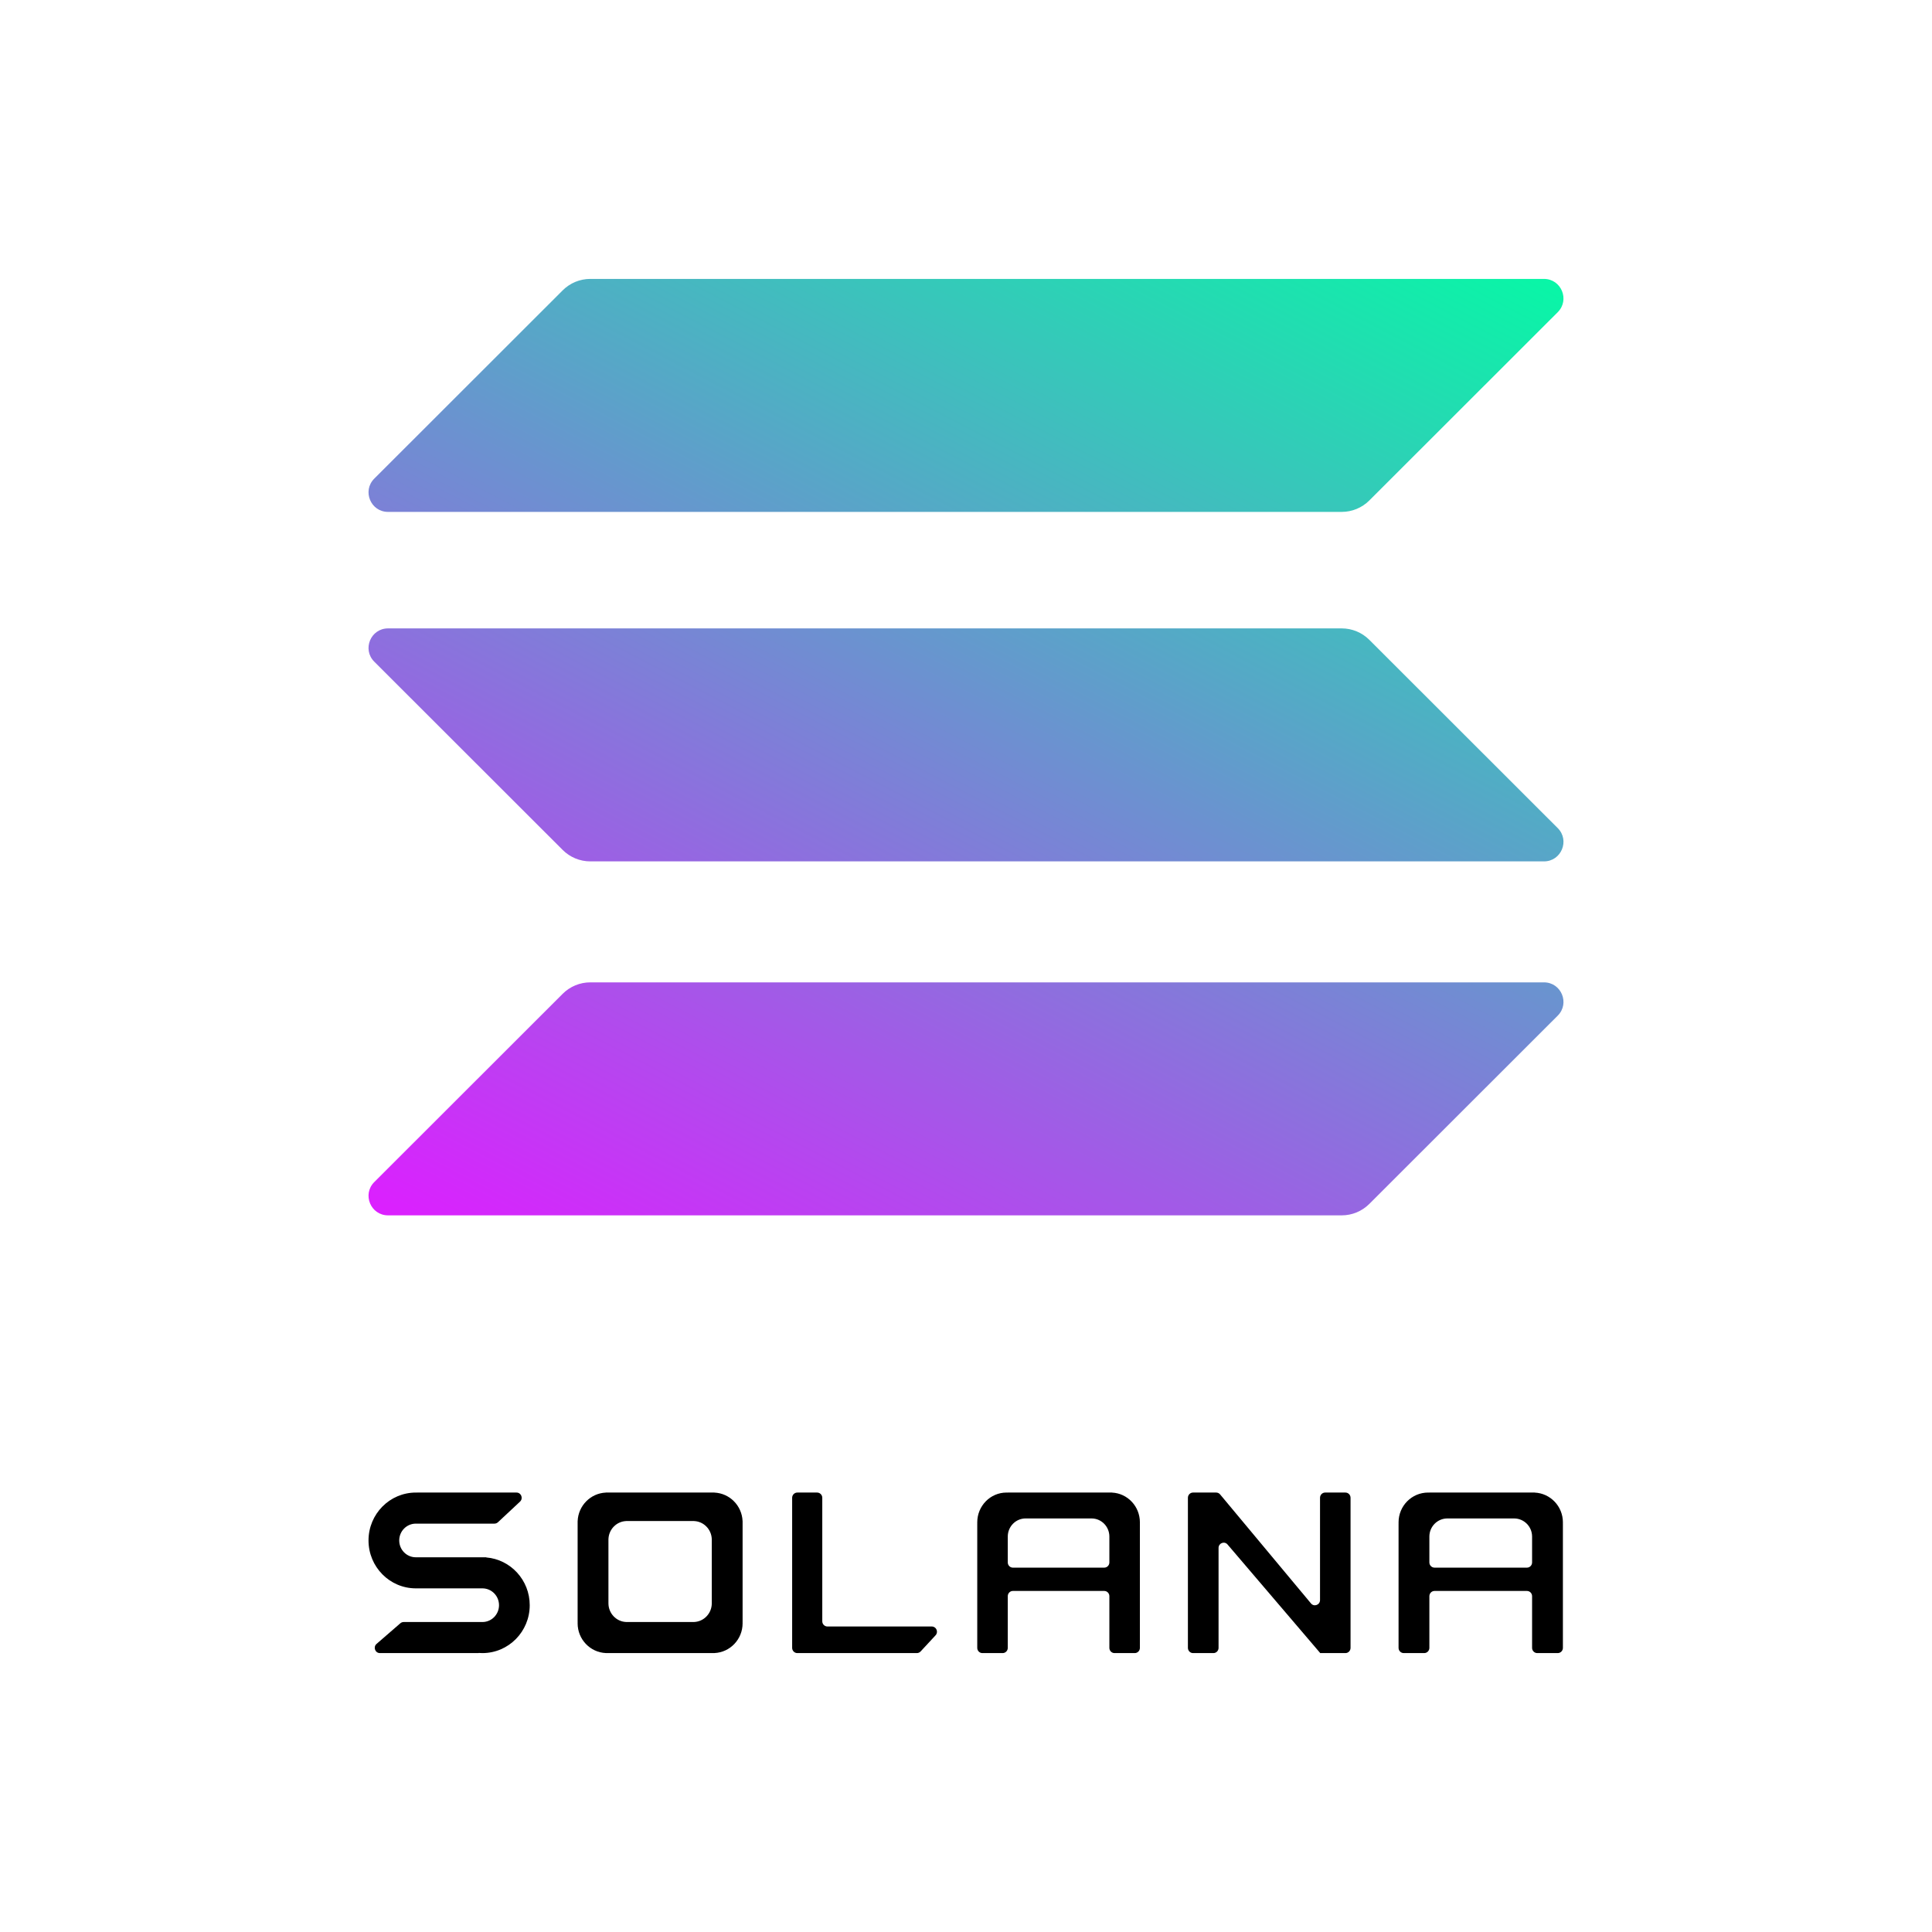
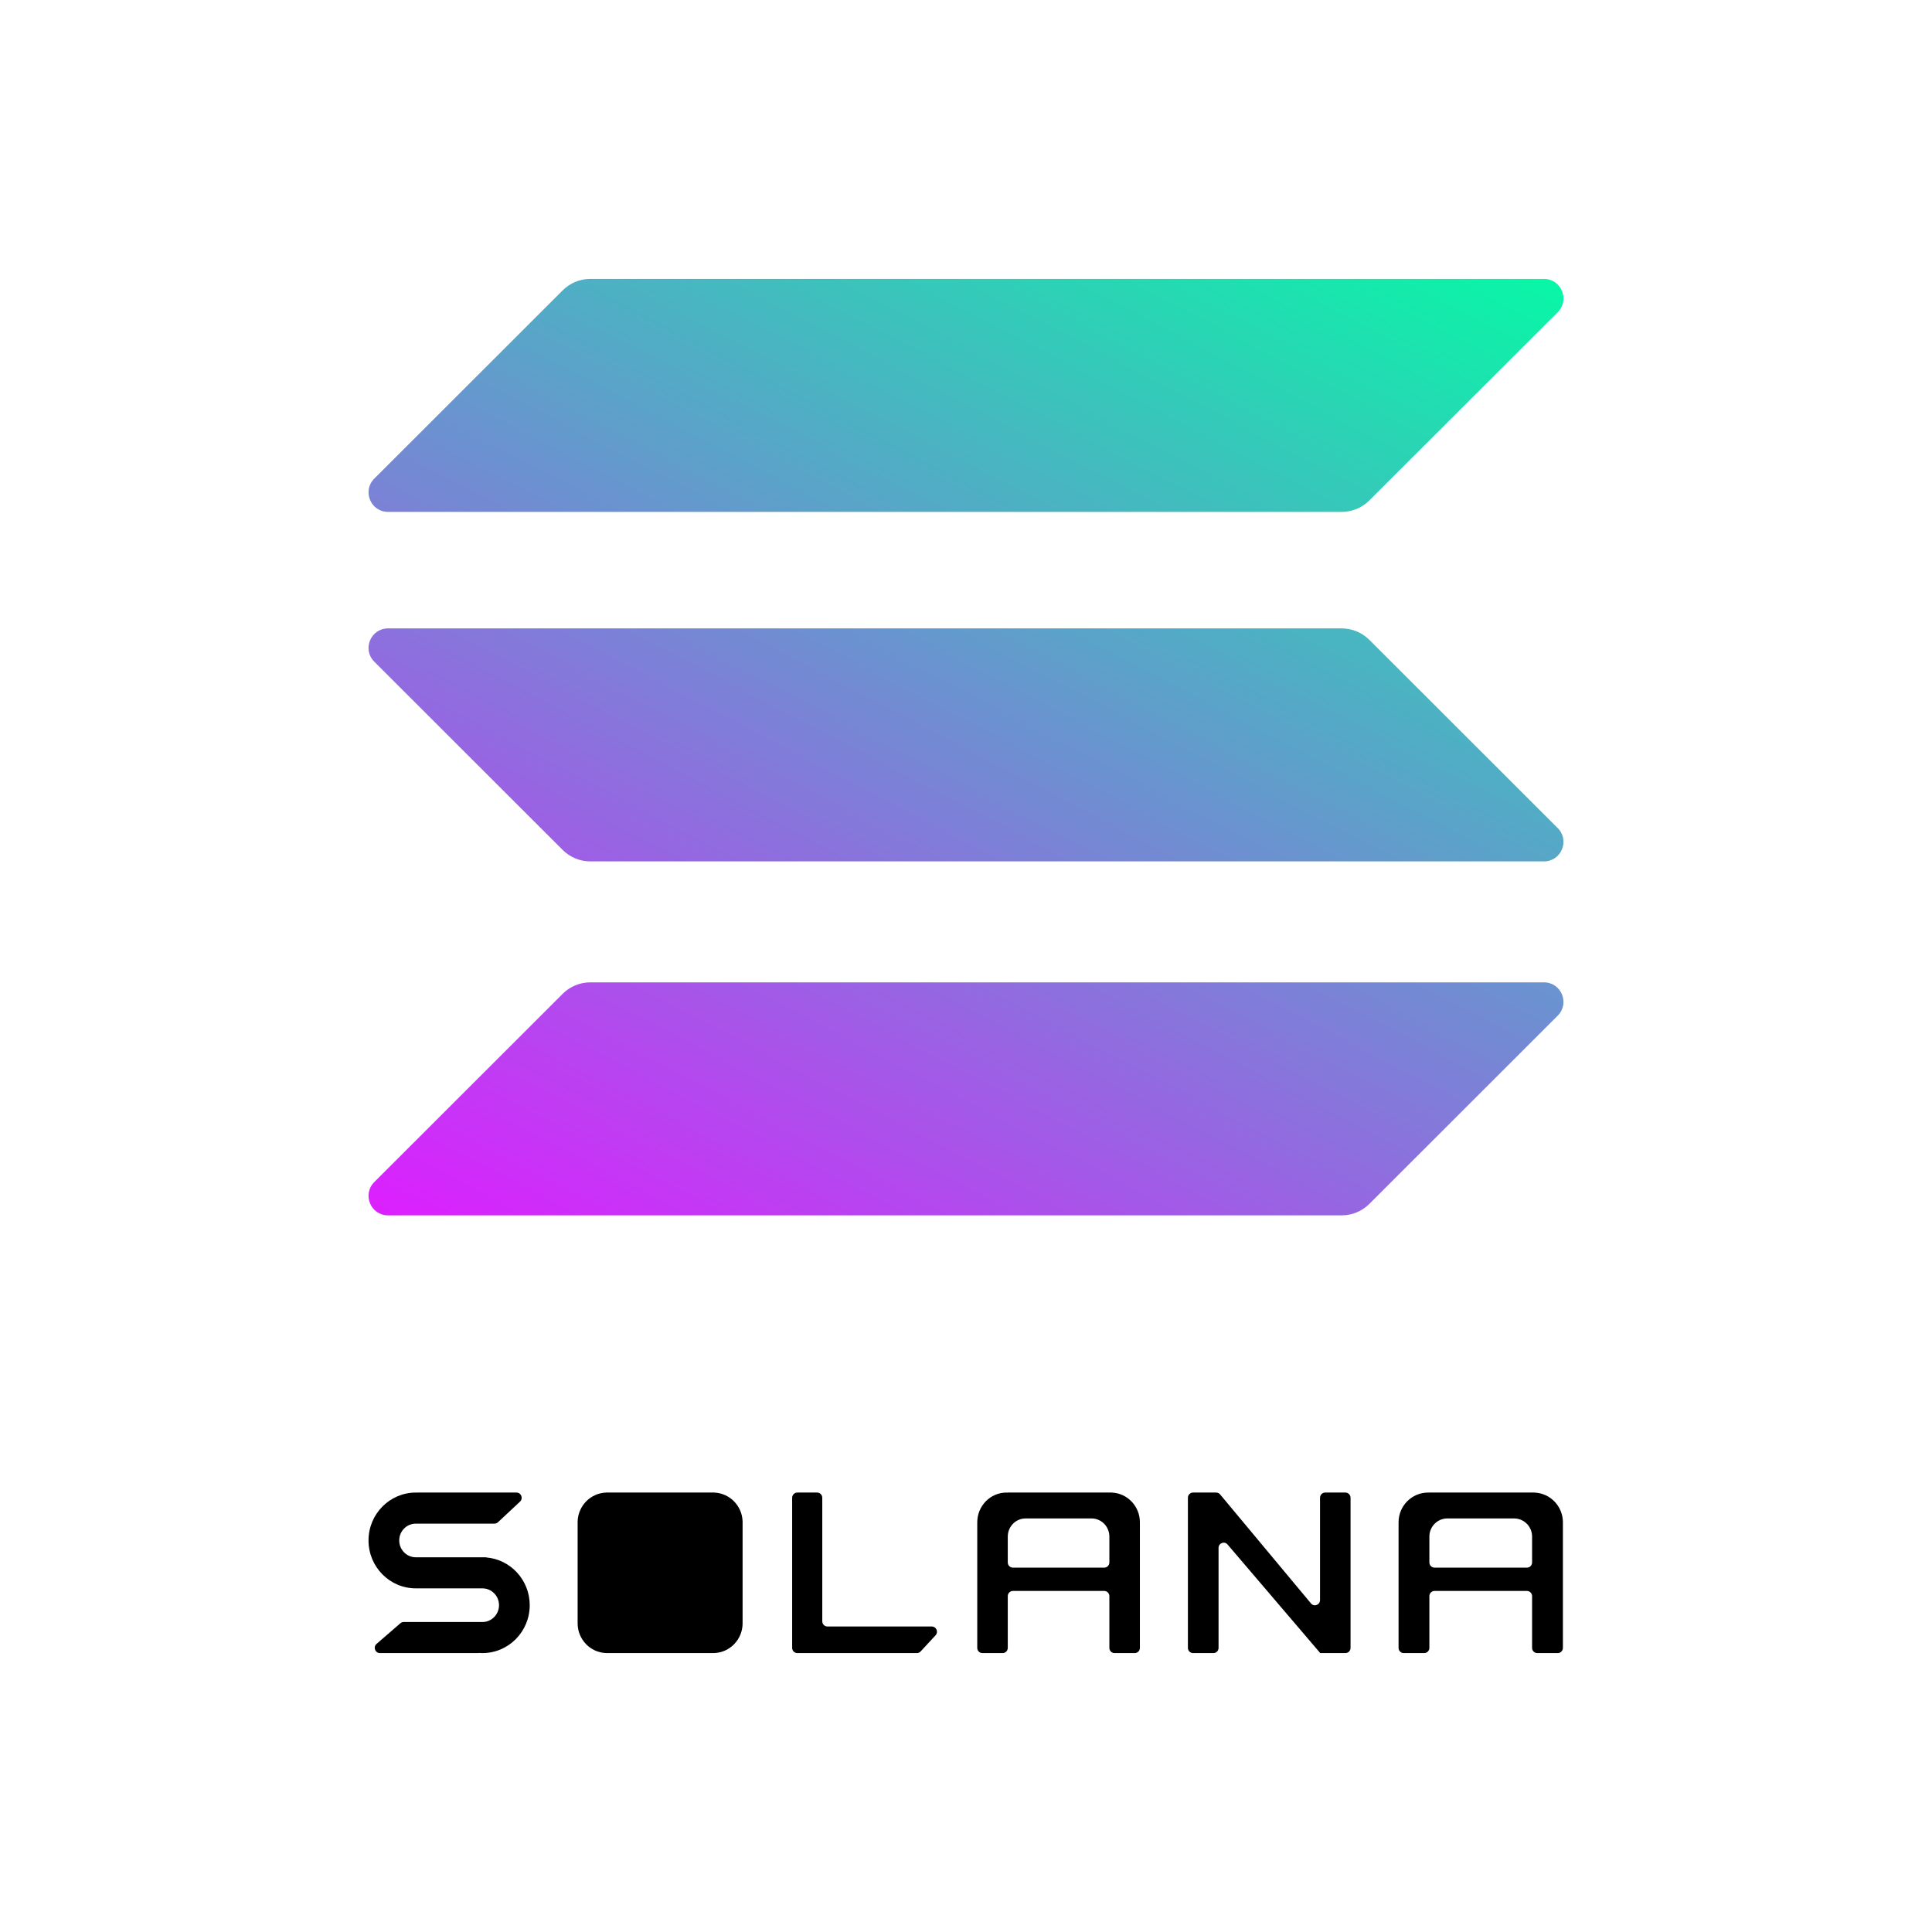
<svg xmlns="http://www.w3.org/2000/svg" width="643" height="643" viewBox="0 0 643 643" fill="none">
  <path d="M187.281 330.743C189.714 328.311 193.014 326.946 196.454 326.946H513.851C519.633 326.946 522.527 333.937 518.437 338.024L455.72 400.691C453.287 403.123 449.987 404.489 446.547 404.489H129.15C123.368 404.489 120.474 397.497 124.564 393.41L187.281 330.743Z" fill="url(#paint0_linear)" />
  <path d="M187.281 96.623C189.714 94.191 193.014 92.825 196.454 92.825H513.851C519.633 92.825 522.527 99.817 518.437 103.904L455.72 166.571C453.287 169.002 449.987 170.368 446.547 170.368H129.15C123.368 170.368 120.474 163.377 124.564 159.29L187.281 96.623Z" fill="url(#paint1_linear)" />
  <path d="M455.72 212.937C453.287 210.506 449.987 209.14 446.547 209.14H129.15C123.368 209.14 120.474 216.132 124.564 220.218L187.281 282.886C189.714 285.317 193.014 286.683 196.454 286.683H513.851C519.633 286.683 522.527 279.691 518.437 275.604L455.72 212.937Z" fill="url(#paint2_linear)" />
  <path d="M138.832 528.631H160.556C163.608 528.631 166.081 531.139 166.081 534.233C166.081 537.326 163.608 539.834 160.556 539.834H134.353C133.944 539.834 133.549 539.982 133.238 540.252L125.326 547.114C124.115 548.164 124.848 550.175 126.442 550.175H159.244C159.257 550.175 159.268 550.164 159.268 550.151C159.268 550.136 159.28 550.125 159.295 550.126C159.707 550.159 160.125 550.175 160.546 550.175C169.247 550.175 176.301 543.038 176.301 534.233C176.301 525.872 169.94 519.014 161.848 518.344C161.834 518.343 161.823 518.331 161.823 518.317C161.823 518.302 161.811 518.29 161.797 518.29H138.393C135.342 518.29 132.868 515.783 132.868 512.689C132.868 509.595 135.342 507.088 138.393 507.088H164.56C164.991 507.088 165.406 506.923 165.722 506.627L173.069 499.765C174.218 498.692 173.469 496.747 171.906 496.747H138.832C138.831 496.747 138.829 496.748 138.829 496.749C138.829 496.751 138.828 496.752 138.826 496.752C138.686 496.748 138.545 496.747 138.403 496.747C129.702 496.747 122.648 503.884 122.648 512.689C122.648 521.494 129.702 528.631 138.403 528.631C138.545 528.631 138.686 528.63 138.826 528.626C138.828 528.626 138.829 528.627 138.829 528.629C138.829 528.63 138.831 528.631 138.832 528.631Z" fill="black" />
  <path d="M265.361 496.747C264.411 496.747 263.641 497.525 263.641 498.486V548.436C263.641 549.397 264.411 550.175 265.361 550.175H305.14C305.615 550.175 306.069 549.976 306.394 549.626L311.373 544.253C312.403 543.142 311.624 541.324 310.119 541.324H275.387C274.437 541.324 273.667 540.545 273.667 539.584V498.486C273.667 497.525 272.897 496.747 271.948 496.747H265.361Z" fill="black" />
-   <path fill-rule="evenodd" clip-rule="evenodd" d="M201.648 496.747C201.645 496.747 201.643 496.749 201.643 496.751C201.643 496.754 201.641 496.756 201.639 496.756C196.554 496.978 192.472 501.094 192.252 506.221C192.252 506.224 192.25 506.226 192.247 506.226C192.246 506.226 192.245 506.227 192.244 506.227C192.243 506.228 192.243 506.229 192.243 506.231V539.83C192.243 539.832 192.245 539.834 192.247 539.834C192.25 539.834 192.252 539.836 192.252 539.839C192.246 539.98 192.243 540.122 192.243 540.265C192.243 545.593 196.411 549.938 201.639 550.166C201.641 550.166 201.643 550.168 201.643 550.171L201.644 550.173L201.645 550.174C201.646 550.175 201.647 550.175 201.648 550.175H237.743C237.745 550.175 237.748 550.173 237.748 550.171L237.748 550.168L237.75 550.166L237.752 550.166C242.979 549.938 247.148 545.593 247.148 540.265C247.148 540.122 247.145 539.98 247.139 539.839C247.139 539.836 247.141 539.834 247.144 539.834C247.146 539.834 247.148 539.832 247.148 539.83V506.231C247.148 506.228 247.146 506.226 247.143 506.226C247.141 506.226 247.139 506.224 247.139 506.221C246.919 501.094 242.836 496.978 237.752 496.756C237.75 496.756 237.748 496.754 237.748 496.751C237.748 496.749 237.745 496.747 237.743 496.747H201.648ZM208.376 506.226L208.374 506.227L208.373 506.229C208.373 506.23 208.372 506.232 208.37 506.232C205.193 506.371 202.641 508.961 202.504 512.186C202.504 512.187 202.502 512.189 202.501 512.189C202.499 512.189 202.498 512.19 202.498 512.192V533.327C202.498 533.328 202.499 533.329 202.501 533.329C202.502 533.329 202.503 533.331 202.503 533.332C202.5 533.421 202.498 533.511 202.498 533.6C202.498 536.952 205.103 539.685 208.37 539.828C208.372 539.828 208.373 539.83 208.373 539.831L208.374 539.833L208.375 539.834L208.376 539.834H231.015L231.016 539.834L231.017 539.833L231.018 539.831C231.018 539.83 231.019 539.828 231.02 539.828C234.288 539.685 236.893 536.952 236.893 533.6C236.893 533.511 236.891 533.421 236.887 533.332L236.887 533.332L236.888 533.331L236.89 533.329C236.892 533.329 236.893 533.328 236.893 533.327V512.192C236.893 512.19 236.892 512.189 236.89 512.189C236.889 512.189 236.887 512.187 236.887 512.186C236.75 508.961 234.198 506.371 231.02 506.232C231.019 506.232 231.018 506.23 231.018 506.229L231.017 506.227L231.016 506.226L231.015 506.226H208.376Z" fill="black" />
-   <path fill-rule="evenodd" clip-rule="evenodd" d="M369.217 548.436C369.217 549.397 369.981 550.175 370.923 550.175H377.669C378.611 550.175 379.375 549.397 379.375 548.436V507.092C379.375 507.09 379.373 507.088 379.37 507.088L379.368 507.087L379.367 507.086C379.366 507.086 379.366 507.084 379.366 507.083C379.372 506.942 379.375 506.8 379.375 506.657C379.375 501.329 375.246 496.984 370.068 496.756C370.066 496.756 370.064 496.754 370.064 496.751C370.064 496.749 370.062 496.747 370.059 496.747H335.407C335.404 496.747 335.402 496.749 335.402 496.751C335.402 496.754 335.4 496.756 335.398 496.756C335.259 496.75 335.119 496.747 334.979 496.747C329.603 496.747 325.245 501.184 325.245 506.657C325.245 506.8 325.248 506.942 325.254 507.083C325.254 507.085 325.252 507.088 325.249 507.088C325.247 507.088 325.245 507.09 325.245 507.092V548.436C325.245 549.397 326.008 550.175 326.95 550.175H333.697C334.639 550.175 335.402 549.397 335.402 548.436V531.233C335.402 530.272 336.166 529.493 337.108 529.493H367.512C368.454 529.493 369.217 530.272 369.217 531.233V548.436ZM335.402 519.998V511.396C335.402 508.065 338.055 505.364 341.328 505.364H363.292C366.565 505.364 369.217 508.065 369.217 511.396V519.998C369.217 520.959 368.454 521.737 367.512 521.737H337.108C336.166 521.737 335.402 520.959 335.402 519.998Z" fill="black" />
-   <path fill-rule="evenodd" clip-rule="evenodd" d="M511.625 550.175C510.674 550.175 509.903 549.397 509.903 548.436V531.233C509.903 530.272 509.132 529.493 508.181 529.493H477.441C476.49 529.493 475.719 530.272 475.719 531.233V548.436C475.719 549.397 474.949 550.175 473.998 550.175H467.186C466.235 550.175 465.464 549.397 465.464 548.436V507.092L465.464 507.091L465.465 507.089C465.466 507.088 465.467 507.088 465.469 507.088C465.471 507.088 465.473 507.085 465.473 507.083C465.467 506.942 465.464 506.8 465.464 506.657C465.464 501.184 469.864 496.747 475.292 496.747C475.434 496.747 475.575 496.75 475.715 496.756C475.717 496.756 475.719 496.754 475.719 496.751C475.719 496.749 475.721 496.747 475.724 496.747L510.753 496.747C510.756 496.747 510.758 496.749 510.758 496.751C510.758 496.754 510.76 496.756 510.762 496.756C515.99 496.984 520.158 501.329 520.158 506.657C520.158 506.8 520.155 506.942 520.149 507.083C520.149 507.085 520.151 507.088 520.154 507.088C520.155 507.088 520.156 507.088 520.157 507.089C520.158 507.09 520.158 507.091 520.158 507.092V548.436C520.158 549.397 519.388 550.175 518.437 550.175H511.625ZM475.719 511.396V519.998C475.719 520.959 476.49 521.737 477.441 521.737H508.181C509.132 521.737 509.903 520.959 509.903 519.998V511.396C509.903 508.065 507.225 505.364 503.921 505.364H481.702C478.398 505.364 475.719 508.065 475.719 511.396Z" fill="black" />
+   <path fillRule="evenodd" clipRule="evenodd" d="M201.648 496.747C201.645 496.747 201.643 496.749 201.643 496.751C201.643 496.754 201.641 496.756 201.639 496.756C196.554 496.978 192.472 501.094 192.252 506.221C192.252 506.224 192.25 506.226 192.247 506.226C192.246 506.226 192.245 506.227 192.244 506.227C192.243 506.228 192.243 506.229 192.243 506.231V539.83C192.243 539.832 192.245 539.834 192.247 539.834C192.25 539.834 192.252 539.836 192.252 539.839C192.246 539.98 192.243 540.122 192.243 540.265C192.243 545.593 196.411 549.938 201.639 550.166C201.641 550.166 201.643 550.168 201.643 550.171L201.644 550.173L201.645 550.174C201.646 550.175 201.647 550.175 201.648 550.175H237.743C237.745 550.175 237.748 550.173 237.748 550.171L237.748 550.168L237.75 550.166L237.752 550.166C242.979 549.938 247.148 545.593 247.148 540.265C247.148 540.122 247.145 539.98 247.139 539.839C247.139 539.836 247.141 539.834 247.144 539.834C247.146 539.834 247.148 539.832 247.148 539.83V506.231C247.148 506.228 247.146 506.226 247.143 506.226C247.141 506.226 247.139 506.224 247.139 506.221C246.919 501.094 242.836 496.978 237.752 496.756C237.75 496.756 237.748 496.754 237.748 496.751C237.748 496.749 237.745 496.747 237.743 496.747H201.648ZM208.376 506.226L208.374 506.227L208.373 506.229C208.373 506.23 208.372 506.232 208.37 506.232C205.193 506.371 202.641 508.961 202.504 512.186C202.504 512.187 202.502 512.189 202.501 512.189C202.499 512.189 202.498 512.19 202.498 512.192V533.327C202.498 533.328 202.499 533.329 202.501 533.329C202.502 533.329 202.503 533.331 202.503 533.332C202.5 533.421 202.498 533.511 202.498 533.6C202.498 536.952 205.103 539.685 208.37 539.828C208.372 539.828 208.373 539.83 208.373 539.831L208.374 539.833L208.375 539.834L208.376 539.834H231.015L231.016 539.834L231.017 539.833L231.018 539.831C231.018 539.83 231.019 539.828 231.02 539.828C234.288 539.685 236.893 536.952 236.893 533.6C236.893 533.511 236.891 533.421 236.887 533.332L236.887 533.332L236.888 533.331L236.89 533.329C236.892 533.329 236.893 533.328 236.893 533.327V512.192C236.893 512.19 236.892 512.189 236.89 512.189C236.889 512.189 236.887 512.187 236.887 512.186C236.75 508.961 234.198 506.371 231.02 506.232C231.019 506.232 231.018 506.23 231.018 506.229L231.017 506.227L231.016 506.226L231.015 506.226H208.376Z" fill="black" />
+   <path fillRule="evenodd" clipRule="evenodd" d="M369.217 548.436C369.217 549.397 369.981 550.175 370.923 550.175H377.669C378.611 550.175 379.375 549.397 379.375 548.436V507.092C379.375 507.09 379.373 507.088 379.37 507.088L379.368 507.087L379.367 507.086C379.366 507.086 379.366 507.084 379.366 507.083C379.372 506.942 379.375 506.8 379.375 506.657C379.375 501.329 375.246 496.984 370.068 496.756C370.066 496.756 370.064 496.754 370.064 496.751C370.064 496.749 370.062 496.747 370.059 496.747H335.407C335.404 496.747 335.402 496.749 335.402 496.751C335.402 496.754 335.4 496.756 335.398 496.756C335.259 496.75 335.119 496.747 334.979 496.747C329.603 496.747 325.245 501.184 325.245 506.657C325.245 506.8 325.248 506.942 325.254 507.083C325.254 507.085 325.252 507.088 325.249 507.088C325.247 507.088 325.245 507.09 325.245 507.092V548.436C325.245 549.397 326.008 550.175 326.95 550.175H333.697C334.639 550.175 335.402 549.397 335.402 548.436V531.233C335.402 530.272 336.166 529.493 337.108 529.493H367.512C368.454 529.493 369.217 530.272 369.217 531.233V548.436ZM335.402 519.998V511.396C335.402 508.065 338.055 505.364 341.328 505.364H363.292C366.565 505.364 369.217 508.065 369.217 511.396V519.998C369.217 520.959 368.454 521.737 367.512 521.737H337.108C336.166 521.737 335.402 520.959 335.402 519.998Z" fill="black" />
+   <path fillRule="evenodd" clipRule="evenodd" d="M511.625 550.175C510.674 550.175 509.903 549.397 509.903 548.436V531.233C509.903 530.272 509.132 529.493 508.181 529.493H477.441C476.49 529.493 475.719 530.272 475.719 531.233V548.436C475.719 549.397 474.949 550.175 473.998 550.175H467.186C466.235 550.175 465.464 549.397 465.464 548.436V507.092L465.464 507.091L465.465 507.089C465.466 507.088 465.467 507.088 465.469 507.088C465.471 507.088 465.473 507.085 465.473 507.083C465.467 506.942 465.464 506.8 465.464 506.657C465.464 501.184 469.864 496.747 475.292 496.747C475.434 496.747 475.575 496.75 475.715 496.756C475.717 496.756 475.719 496.754 475.719 496.751C475.719 496.749 475.721 496.747 475.724 496.747L510.753 496.747C510.756 496.747 510.758 496.749 510.758 496.751C510.758 496.754 510.76 496.756 510.762 496.756C515.99 496.984 520.158 501.329 520.158 506.657C520.158 506.8 520.155 506.942 520.149 507.083C520.149 507.085 520.151 507.088 520.154 507.088C520.155 507.088 520.156 507.088 520.157 507.089C520.158 507.09 520.158 507.091 520.158 507.092V548.436C520.158 549.397 519.388 550.175 518.437 550.175H511.625ZM475.719 511.396V519.998C475.719 520.959 476.49 521.737 477.441 521.737H508.181C509.132 521.737 509.903 520.959 509.903 519.998V511.396C509.903 508.065 507.225 505.364 503.921 505.364H481.702C478.398 505.364 475.719 508.065 475.719 511.396Z" fill="black" />
  <path d="M404.768 496.747C405.268 496.747 405.742 496.97 406.066 497.357L436.323 533.651C437.352 534.881 439.326 534.139 439.326 532.522V498.486C439.326 497.525 440.089 496.747 441.031 496.747H447.778C448.72 496.747 449.483 497.525 449.483 498.486V548.436C449.483 549.397 448.72 550.175 447.778 550.175H439.39C439.354 550.175 439.326 550.146 439.326 550.11C439.326 550.095 439.32 550.079 439.31 550.068L408.546 514.028C407.509 512.817 405.555 513.565 405.555 515.172V548.436C405.555 549.397 404.792 550.175 403.85 550.175H397.06C396.118 550.175 395.355 549.397 395.355 548.436V498.486C395.355 497.525 396.118 496.747 397.06 496.747H404.768Z" fill="black" />
  <defs>
    <linearGradient id="paint0_linear" x1="391.52" y1="7.334" x2="171.854" y2="428.083" gradientUnits="userSpaceOnUse">
      <stop stop-color="#00FFA3" />
      <stop offset="1" stop-color="#DC1FFF" />
    </linearGradient>
    <linearGradient id="paint1_linear" x1="391.52" y1="7.334" x2="171.854" y2="428.083" gradientUnits="userSpaceOnUse">
      <stop stop-color="#00FFA3" />
      <stop offset="1" stop-color="#DC1FFF" />
    </linearGradient>
    <linearGradient id="paint2_linear" x1="391.52" y1="7.334" x2="171.854" y2="428.083" gradientUnits="userSpaceOnUse">
      <stop stop-color="#00FFA3" />
      <stop offset="1" stop-color="#DC1FFF" />
    </linearGradient>
  </defs>
</svg>
